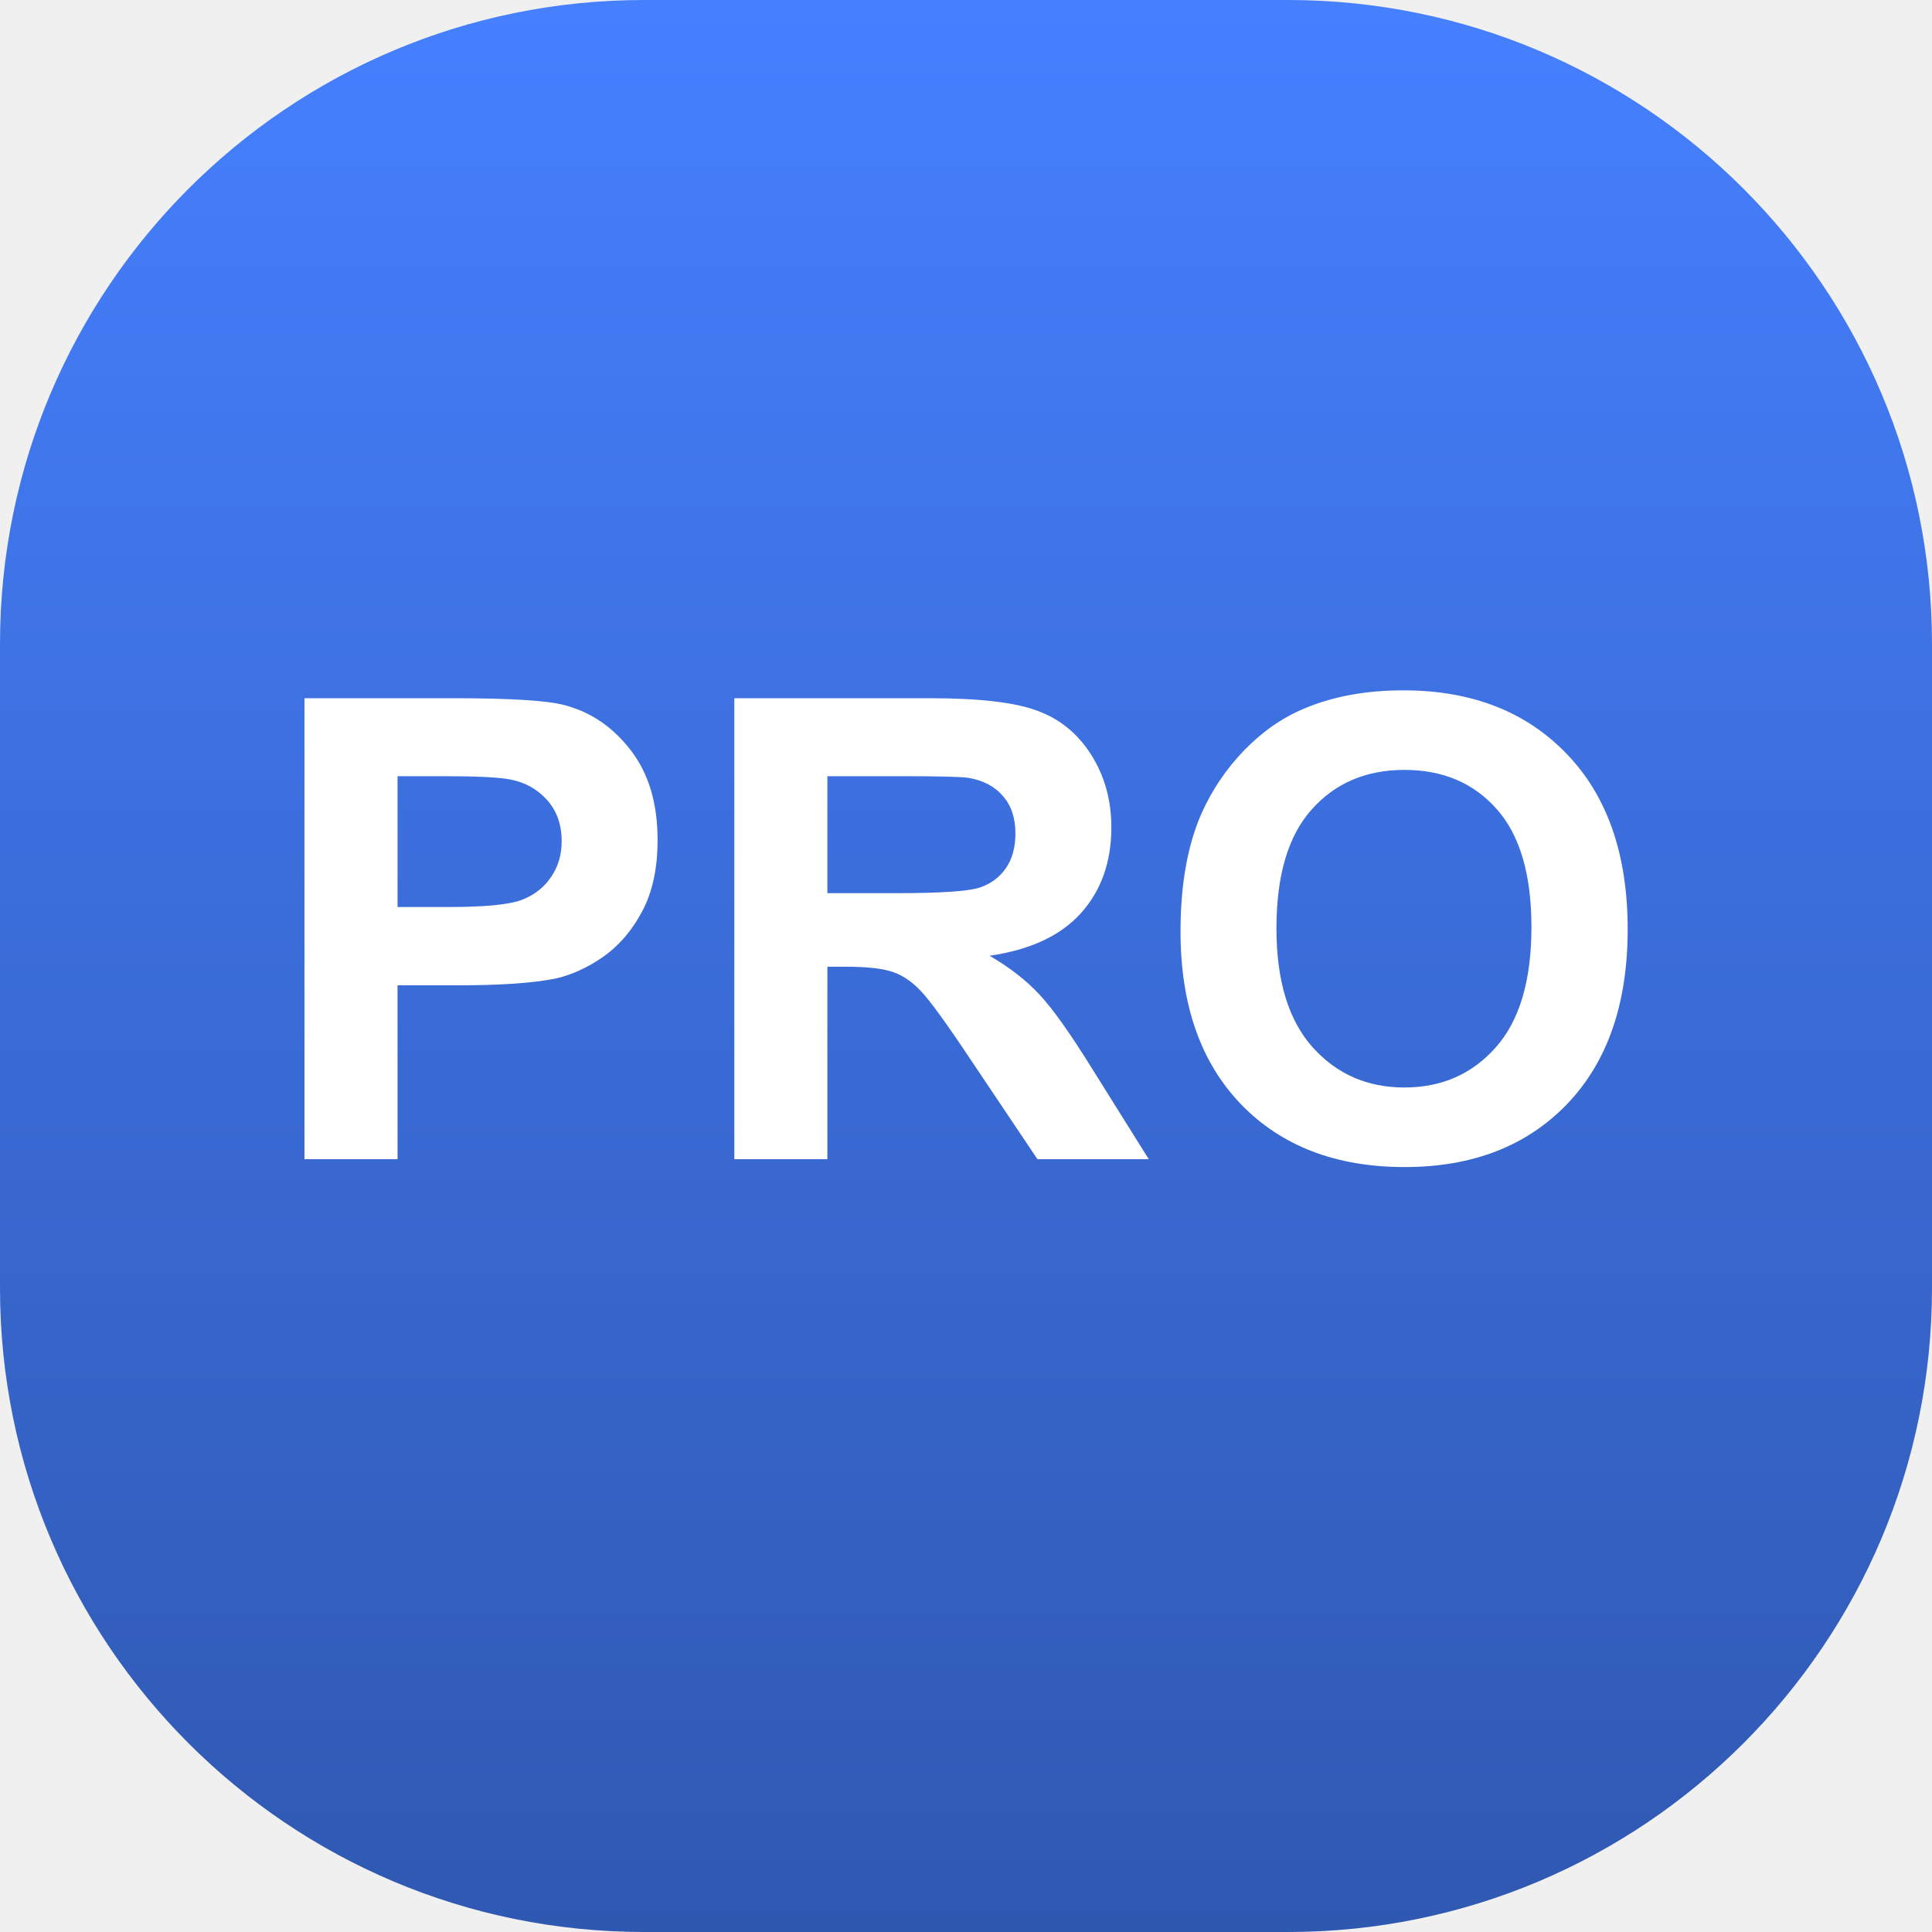
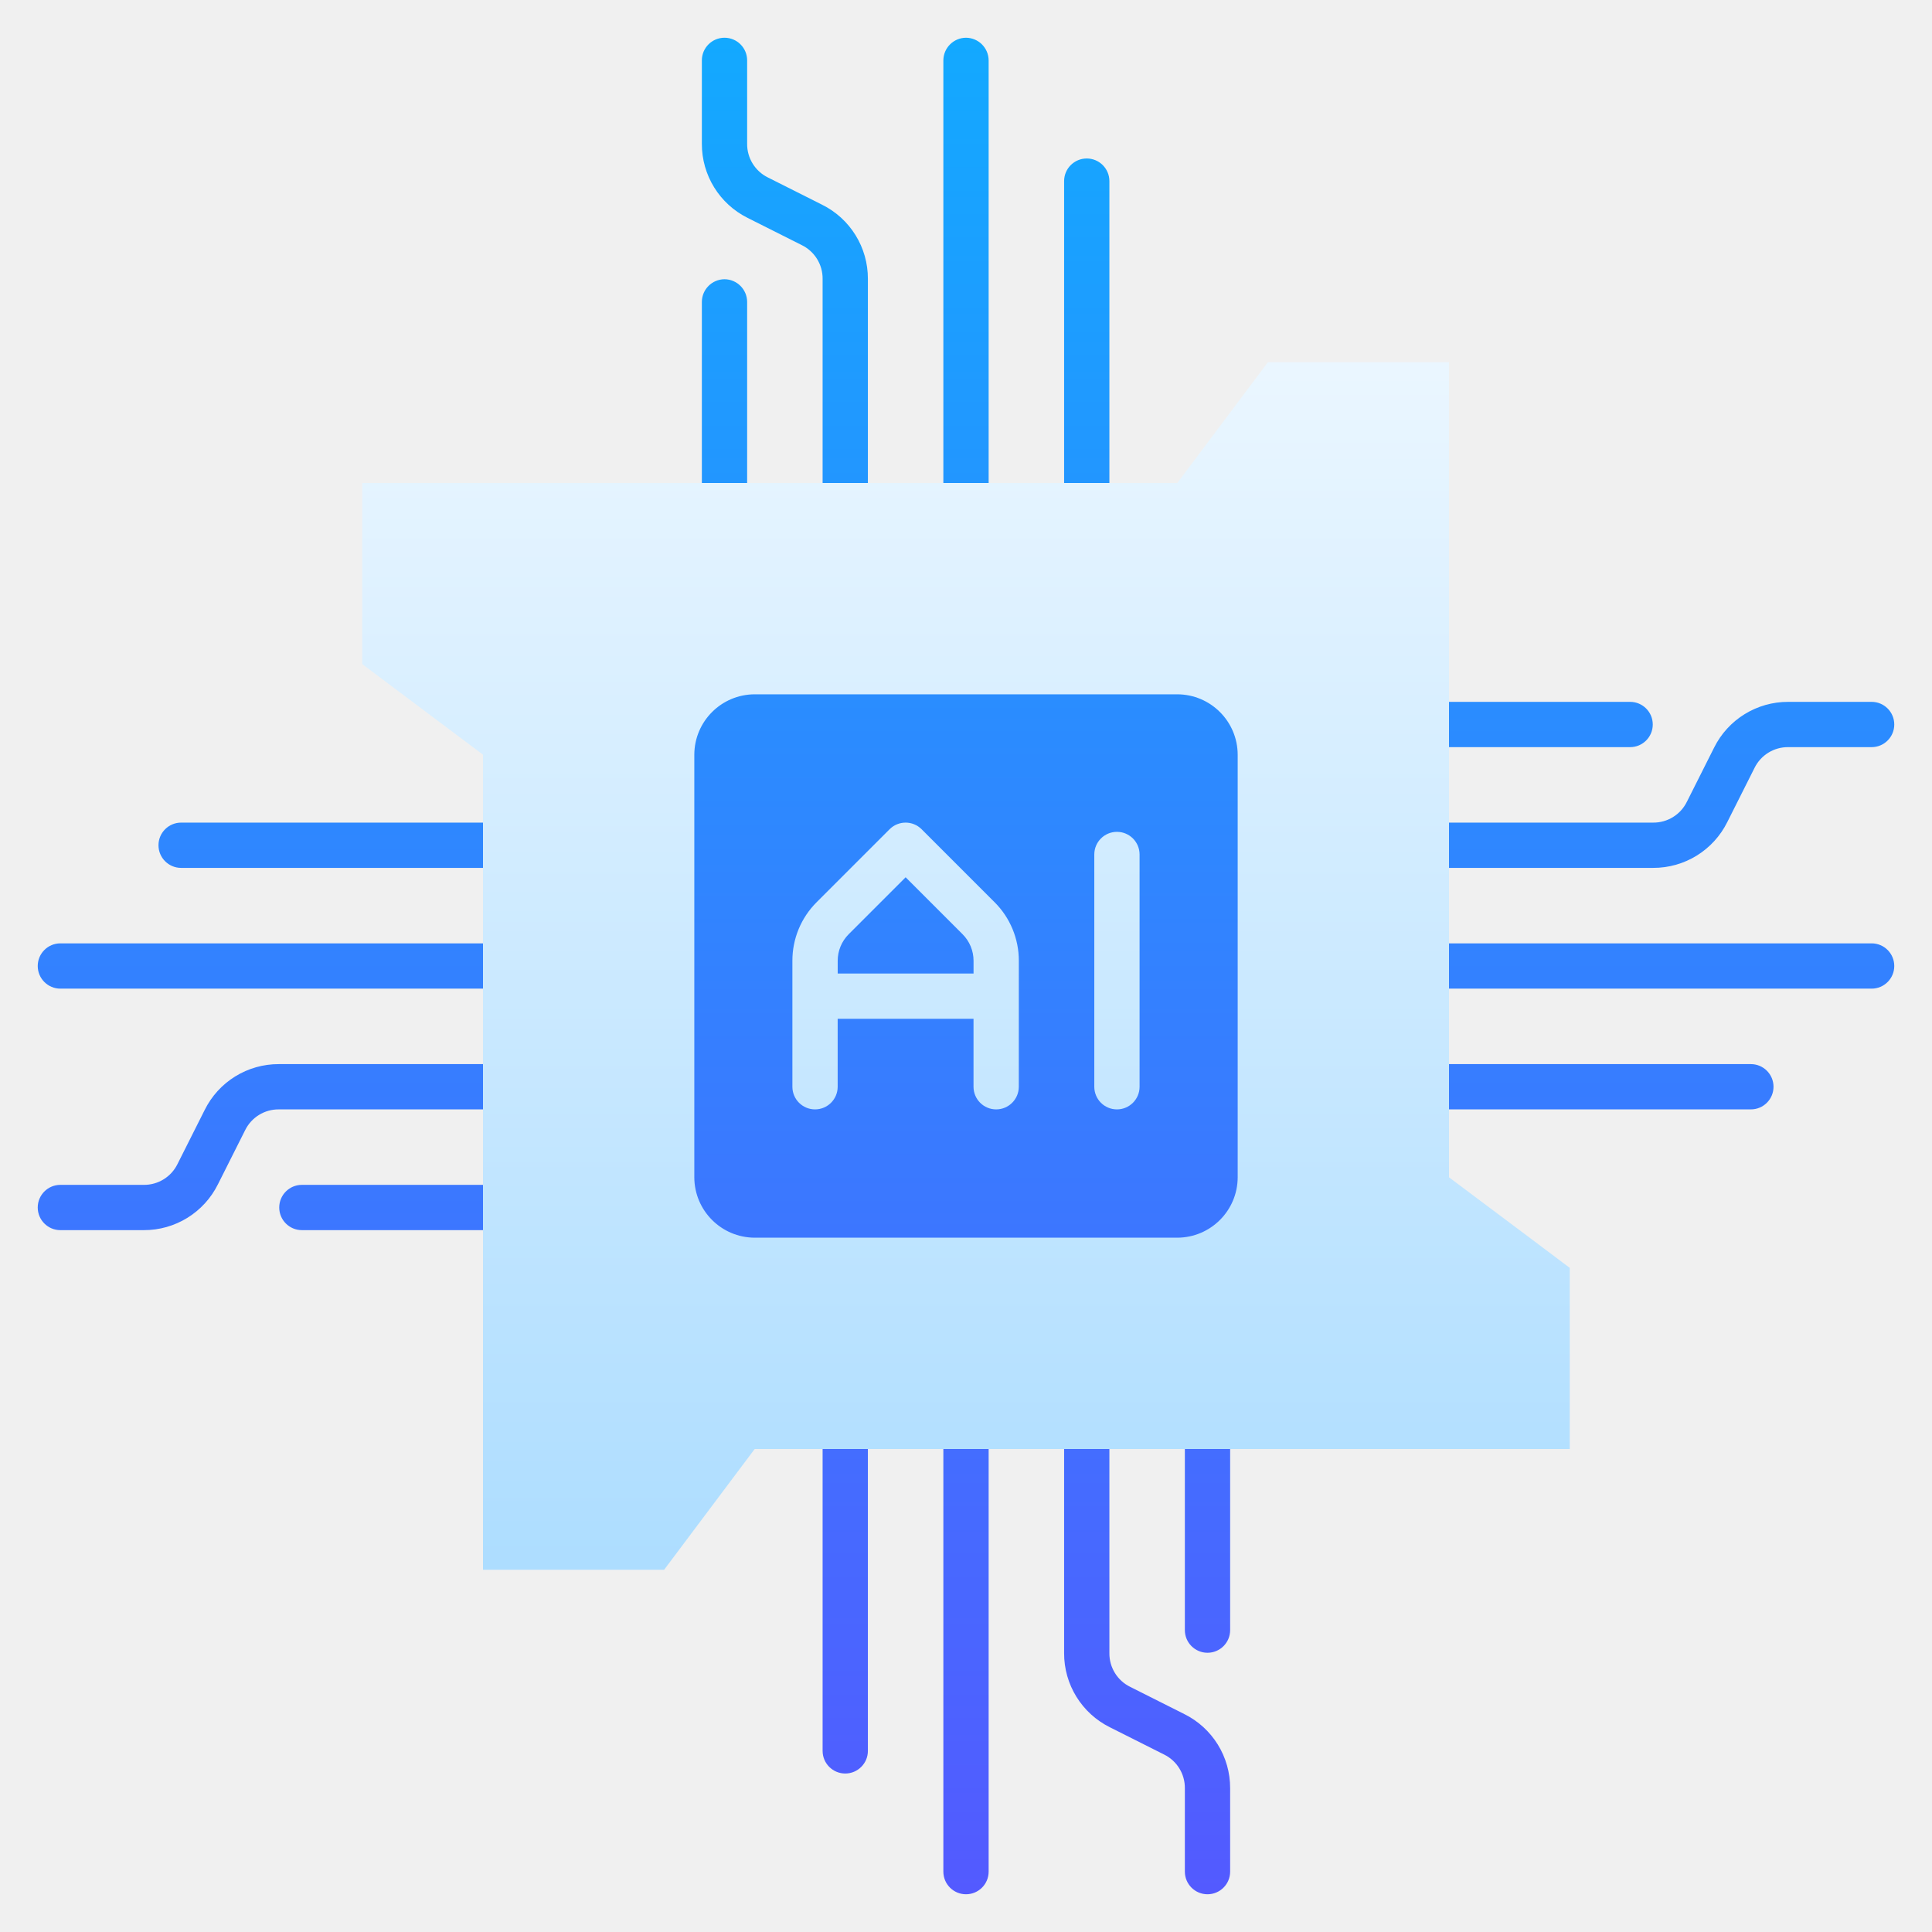
- <svg xmlns="http://www.w3.org/2000/svg" width="60" height="60" viewBox="0 0 60 60" fill="none">
-   <g clip-path="url(#clip0_79_407)">
-     <rect width="60" height="60" rx="20" fill="url(#paint0_linear_79_407)" />
-     <path d="M9.455 36V21.684H14.094C15.852 21.684 16.997 21.755 17.531 21.898C18.352 22.113 19.038 22.582 19.592 23.305C20.145 24.021 20.422 24.949 20.422 26.088C20.422 26.967 20.262 27.706 19.943 28.305C19.624 28.904 19.217 29.376 18.723 29.721C18.234 30.059 17.736 30.284 17.229 30.395C16.538 30.531 15.539 30.6 14.23 30.6H12.346V36H9.455ZM12.346 24.105V28.168H13.928C15.067 28.168 15.829 28.093 16.213 27.943C16.597 27.794 16.896 27.559 17.111 27.24C17.333 26.921 17.443 26.55 17.443 26.127C17.443 25.606 17.29 25.176 16.984 24.838C16.678 24.499 16.291 24.288 15.822 24.203C15.477 24.138 14.784 24.105 13.742 24.105H12.346ZM22.805 36V21.684H28.889C30.419 21.684 31.529 21.814 32.219 22.074C32.915 22.328 33.472 22.784 33.889 23.441C34.305 24.099 34.514 24.851 34.514 25.697C34.514 26.771 34.198 27.66 33.566 28.363C32.935 29.06 31.991 29.499 30.734 29.682C31.359 30.046 31.874 30.447 32.277 30.883C32.688 31.319 33.238 32.094 33.928 33.207L35.676 36H32.219L30.129 32.885C29.387 31.771 28.879 31.072 28.605 30.785C28.332 30.492 28.042 30.294 27.736 30.189C27.43 30.079 26.945 30.023 26.281 30.023H25.695V36H22.805ZM25.695 27.738H27.834C29.221 27.738 30.087 27.68 30.432 27.562C30.777 27.445 31.047 27.244 31.242 26.957C31.438 26.671 31.535 26.312 31.535 25.883C31.535 25.401 31.405 25.014 31.145 24.721C30.891 24.421 30.529 24.232 30.061 24.154C29.826 24.122 29.123 24.105 27.951 24.105H25.695V27.738ZM36.662 28.93C36.662 27.471 36.88 26.247 37.316 25.258C37.642 24.529 38.085 23.874 38.645 23.295C39.211 22.715 39.829 22.286 40.5 22.006C41.392 21.628 42.421 21.439 43.586 21.439C45.695 21.439 47.382 22.094 48.645 23.402C49.914 24.711 50.549 26.531 50.549 28.861C50.549 31.172 49.921 32.982 48.664 34.291C47.408 35.593 45.728 36.244 43.625 36.244C41.496 36.244 39.803 35.596 38.547 34.301C37.29 32.999 36.662 31.208 36.662 28.93ZM39.641 28.832C39.641 30.453 40.015 31.684 40.764 32.523C41.512 33.357 42.463 33.773 43.615 33.773C44.768 33.773 45.712 33.36 46.447 32.533C47.19 31.7 47.56 30.453 47.56 28.793C47.56 27.152 47.199 25.928 46.477 25.121C45.76 24.314 44.807 23.91 43.615 23.91C42.424 23.91 41.464 24.32 40.734 25.141C40.005 25.954 39.641 27.185 39.641 28.832Z" fill="white" />
+ <svg xmlns="http://www.w3.org/2000/svg" viewBox="0 0 64 64">
+   <linearGradient id="_2b" gradientUnits="userSpaceOnUse" x1="32" x2="32" y1="52" y2="12">
+     <stop offset="0" stop-color="#adddff" />
+     <stop offset=".993" stop-color="#eaf6ff" />
+   </linearGradient>
+   <linearGradient id="_1b" gradientUnits="userSpaceOnUse" x1="32" x2="32" y1="62.75" y2="1.25">
+     <stop offset="0" stop-color="#535aff" />
+     <stop offset="1" stop-color="#13a9ff" />
+   </linearGradient>
+   <g id="Icons">
+     <path d="m52 42v6h-27l-3 4h-6v-27l-4-3v-6h27l3-4h6v27l2.67 2z" fill="url(#_2b)" />
+     <path d="m36.75 6v10h-1.5v-10a.75.75 0 0 1 1.5 0zm-9.52.78-1.79-.9a1.231 1.231 0 0 1 -.69-1.12v-2.76a.75.75 0 0 0 -1.5 0v2.76a2.731 2.731 0 0 0 1.52 2.46l1.79.9a1.231 1.231 0 0 1 .69 1.12v6.76h1.5v-6.76a2.731 2.731 0 0 0 -1.52-2.46zm-3.23 2.47a.755.755 0 0 0 -.75.75v6h1.5v-6a.755.755 0 0 0 -.75-.75zm8-8a.755.755 0 0 0 -.75.75v14h1.5v-14a.755.755 0 0 0 -.75-.75zm-26 26a.75.75 0 0 0 0 1.5h10v-1.5zm3.24 8a2.731 2.731 0 0 0 -2.46 1.52l-.9 1.79a1.231 1.231 0 0 1 -1.12.69h-2.76a.75.75 0 0 0 0 1.5h2.76a2.731 2.731 0 0 0 2.46-1.52l.9-1.79a1.231 1.231 0 0 1 1.12-.69h6.76v-1.5zm.76 4a.75.75 0 0 0 0 1.5h6v-1.5zm-8-8a.75.75 0 0 0 0 1.5h14v-1.5zm25.25 16.75v10a.75.75 0 0 0 1.5 0v-10zm11.98 8.78-1.79-.9a1.231 1.231 0 0 1 -.69-1.12v-6.76h-1.5v6.76a2.731 2.731 0 0 0 1.52 2.46l1.79.9a1.231 1.231 0 0 1 .69 1.12v2.76a.75.75 0 0 0 1.5 0v-2.76a2.731 2.731 0 0 0 -1.52-2.46zm.02-8.78v6a.75.75 0 0 0 1.5 0v-6zm-8 0v14a.75.75 0 0 0 1.5 0v-14zm26.75-12.75h-10v1.5h10a.75.75 0 0 0 0-1.5zm4-12h-2.76a2.731 2.731 0 0 0 -2.46 1.52l-.9 1.79a1.231 1.231 0 0 1 -1.12.69h-6.76v1.5h6.76a2.731 2.731 0 0 0 2.46-1.52l.9-1.79a1.231 1.231 0 0 1 1.12-.69h2.76a.75.75 0 0 0 0-1.5zm-8 0h-6v1.5h6a.75.75 0 0 0 0-1.5zm8 8h-14v1.5h14a.75.75 0 0 0 0-1.5zm-32-2.189-1.884 1.884a1.242 1.242 0 0 0 -.366.884v.421h4.5v-.421a1.242 1.242 0 0 0 -.366-.884zm11-4.061v14a2.006 2.006 0 0 1 -2 2h-14a2.006 2.006 0 0 1 -2-2v-14a2.006 2.006 0 0 1 2-2h14a2.006 2.006 0 0 1 2 2zm-7.25 6.829a2.732 2.732 0 0 0 -.806-1.945l-2.414-2.414a.75.75 0 0 0 -1.061 0l-2.414 2.414a2.732 2.732 0 0 0 -.806 1.945v4.171a.75.75 0 0 0 1.5 0v-2.25h4.5v2.25a.75.75 0 0 0 1.5 0zm4-3.523a.75.75 0 0 0 -1.5 0v7.694a.75.75 0 0 0 1.5 0z" fill="url(#_1b)" />
  </g>
-   <defs>
-     <linearGradient id="paint0_linear_79_407" x1="30" y1="0" x2="30" y2="60" gradientUnits="userSpaceOnUse">
-       <stop stop-color="#4680FF" />
-       <stop offset="1" stop-color="#2F58B1" />
-     </linearGradient>
-     <clipPath id="clip0_79_407">
-       <rect width="60" height="60" fill="white" />
-     </clipPath>
-   </defs>
</svg>
